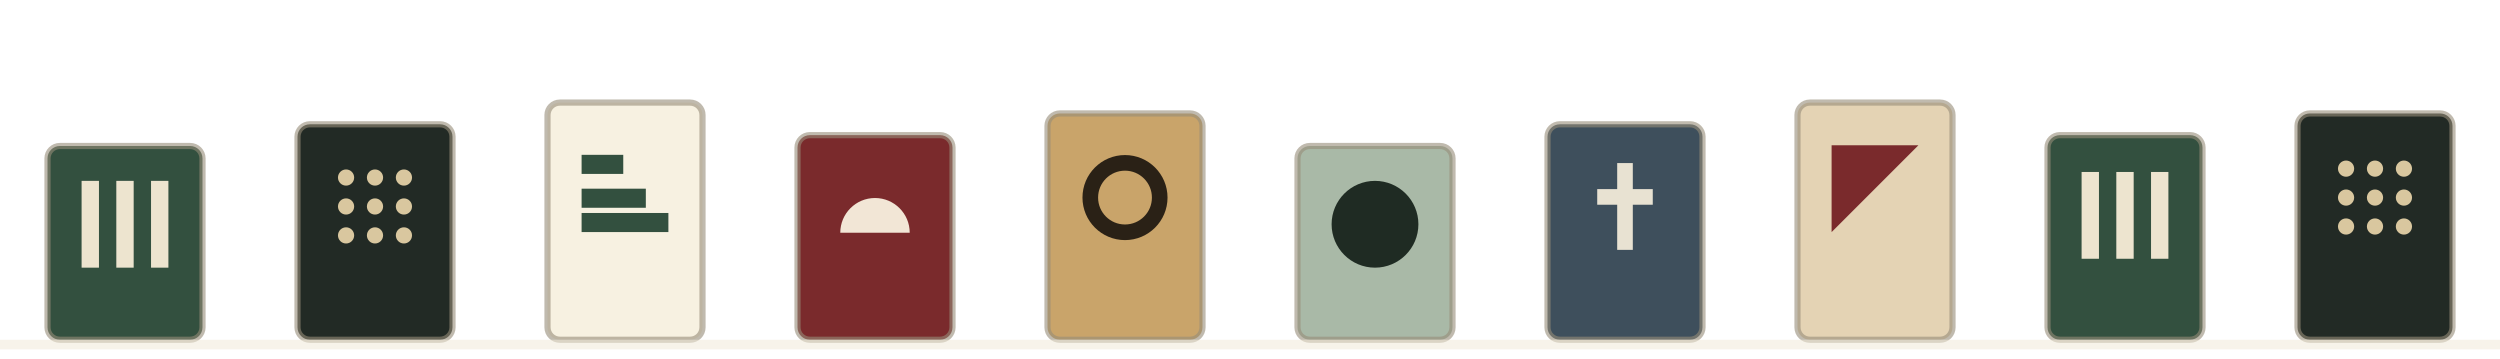
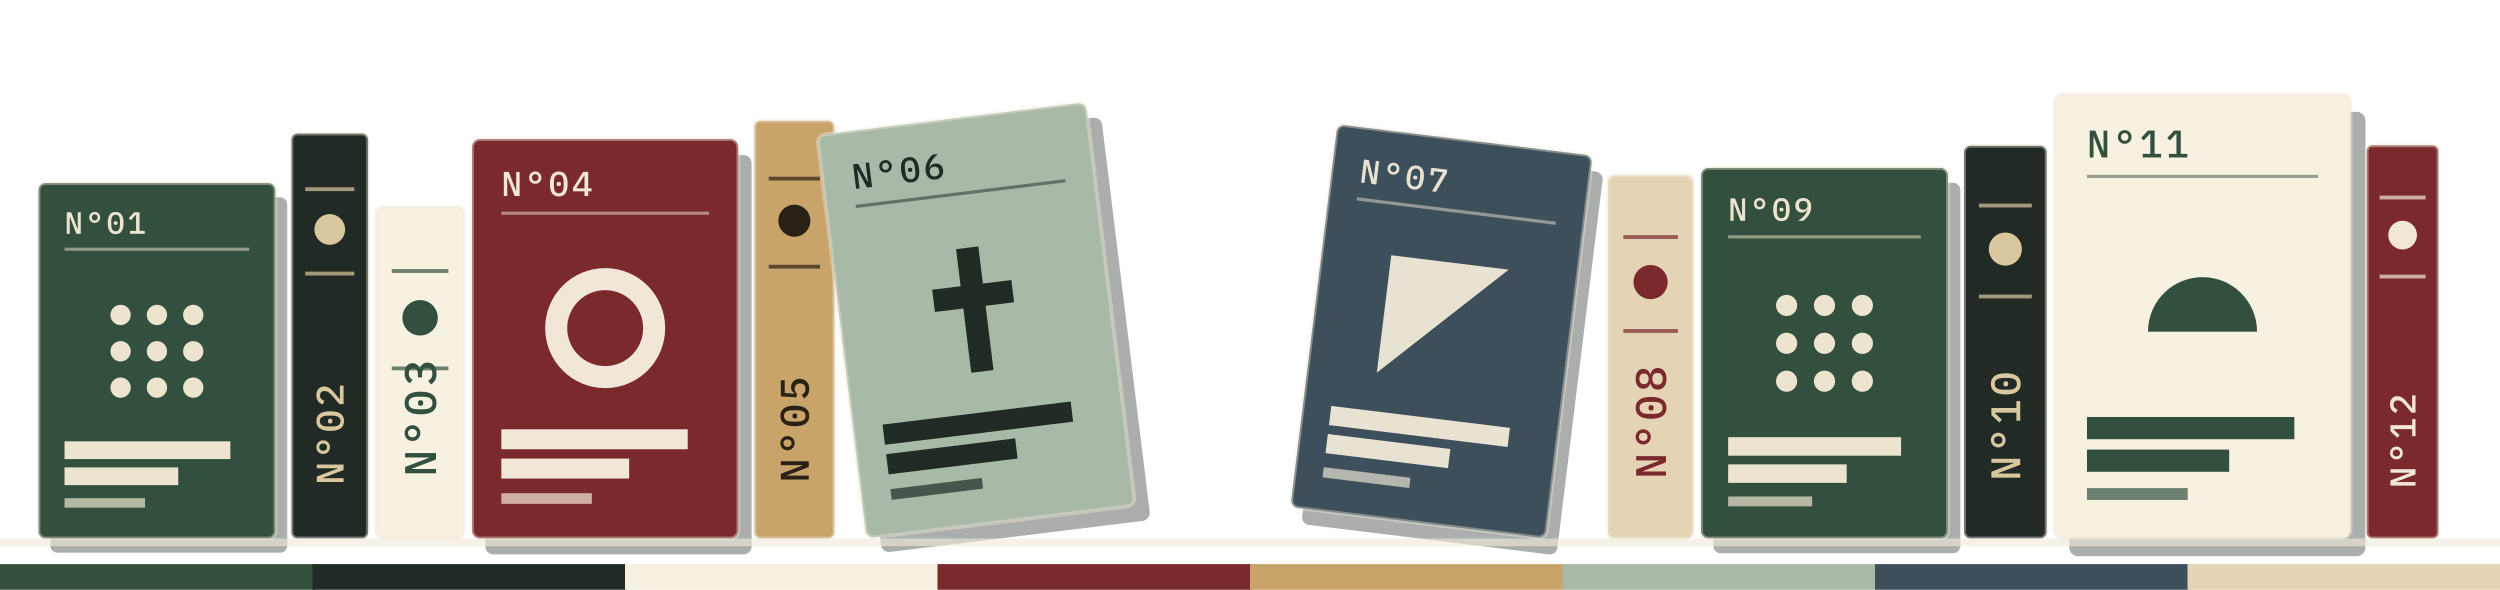
- <svg xmlns="http://www.w3.org/2000/svg" viewBox="0 0 390 56" preserveAspectRatio="xMidYMax meet">
-   <rect x="7.41" y="22.775" width="24.18" height="30.225" rx="1.934" fill="#33503f" stroke="rgba(150,140,120,0.6)" stroke-width="0.967" />
-   <rect x="12.729" y="28.215" width="2.708" height="13.540" fill="#ede4cf" />
-   <rect x="18.145" y="28.215" width="2.708" height="13.540" fill="#ede4cf" />
-   <rect x="23.562" y="28.215" width="2.708" height="13.540" fill="#ede4cf" />
-   <rect x="46.41" y="19.389" width="24.18" height="33.610" rx="1.934" fill="#222a25" stroke="rgba(150,140,120,0.6)" stroke-width="0.967" />
-   <circle cx="53.986" cy="27.696" r="1.263" fill="#d9c79f" />
-   <circle cx="53.986" cy="32.210" r="1.263" fill="#d9c79f" />
-   <circle cx="53.986" cy="36.723" r="1.263" fill="#d9c79f" />
-   <circle cx="58.5" cy="27.696" r="1.263" fill="#d9c79f" />
-   <circle cx="58.5" cy="32.210" r="1.263" fill="#d9c79f" />
-   <circle cx="58.5" cy="36.723" r="1.263" fill="#d9c79f" />
-   <circle cx="63.013" cy="27.696" r="1.263" fill="#d9c79f" />
-   <circle cx="63.013" cy="32.210" r="1.263" fill="#d9c79f" />
-   <circle cx="63.013" cy="36.723" r="1.263" fill="#d9c79f" />
-   <rect x="85.41" y="16.004" width="24.18" height="36.995" rx="1.934" fill="#f7f1e1" stroke="rgba(150,140,120,0.6)" stroke-width="0.967" />
-   <rect x="90.729" y="33.225" width="13.540" height="2.978" fill="#33503f" />
-   <rect x="90.729" y="29.434" width="10.020" height="2.978" fill="#33503f" />
-   <rect x="90.729" y="24.153" width="6.499" height="2.978" fill="#33503f" />
-   <rect x="124.41" y="21.082" width="24.18" height="31.917" rx="1.934" fill="#7a2a2c" stroke="rgba(150,140,120,0.6)" stroke-width="0.967" />
-   <path d="M131.083 36.306A5.416 5.416 0 0 1 141.916 36.306Z" fill="#f2e6d6" />
-   <rect x="163.41" y="17.697" width="24.18" height="35.302" rx="1.934" fill="#c9a46a" stroke="rgba(150,140,120,0.6)" stroke-width="0.967" />
-   <circle cx="175.5" cy="30.822" r="5.416" fill="none" stroke="#2a2116" stroke-width="2.437" />
-   <rect x="202.41" y="22.775" width="24.18" height="30.225" rx="1.934" fill="#a9b9a7" stroke="rgba(150,140,120,0.6)" stroke-width="0.967" />
-   <circle cx="214.5" cy="34.985" r="6.770" fill="#1f2b23" />
-   <rect x="241.41" y="19.389" width="24.18" height="33.610" rx="1.934" fill="#3e4f5c" stroke="rgba(150,140,120,0.6)" stroke-width="0.967" />
-   <rect x="252.281" y="25.439" width="2.437" height="13.540" fill="#e8e2d2" />
-   <rect x="249.166" y="29.501" width="8.666" height="2.437" fill="#e8e2d2" />
-   <rect x="280.41" y="16.004" width="24.18" height="36.995" rx="1.934" fill="#e4d3b4" stroke="rgba(150,140,120,0.6)" stroke-width="0.967" />
-   <path d="M285.729 22.663H299.270L285.729 36.204Z" fill="#7a2a2c" />
-   <rect x="319.41" y="21.082" width="24.18" height="31.917" rx="1.934" fill="#33503f" stroke="rgba(150,140,120,0.6)" stroke-width="0.967" />
-   <rect x="324.729" y="26.827" width="2.708" height="13.540" fill="#ede4cf" />
-   <rect x="330.145" y="26.827" width="2.708" height="13.540" fill="#ede4cf" />
-   <rect x="335.562" y="26.827" width="2.708" height="13.540" fill="#ede4cf" />
-   <rect x="358.41" y="17.697" width="24.18" height="35.302" rx="1.934" fill="#222a25" stroke="rgba(150,140,120,0.6)" stroke-width="0.967" />
-   <circle cx="365.986" cy="26.308" r="1.263" fill="#d9c79f" />
-   <circle cx="365.986" cy="30.822" r="1.263" fill="#d9c79f" />
-   <circle cx="365.986" cy="35.335" r="1.263" fill="#d9c79f" />
-   <circle cx="370.5" cy="26.308" r="1.263" fill="#d9c79f" />
-   <circle cx="370.5" cy="30.822" r="1.263" fill="#d9c79f" />
-   <circle cx="370.5" cy="35.335" r="1.263" fill="#d9c79f" />
-   <circle cx="375.013" cy="26.308" r="1.263" fill="#d9c79f" />
-   <circle cx="375.013" cy="30.822" r="1.263" fill="#d9c79f" />
-   <circle cx="375.013" cy="35.335" r="1.263" fill="#d9c79f" />
-   <rect x="0" y="53" width="390" height="1.5" fill="#F1EAD9" opacity="0.55" />
+ <svg xmlns="http://www.w3.org/2000/svg" viewBox="0 0 390 92" preserveAspectRatio="xMidYMax meet">
+   <g>
+     <rect x="7.848" y="30.776" width="36.960" height="55.441" rx="1.108" fill="#0E1611" opacity="0.35" />
+     <rect x="6" y="28.558" width="36.960" height="55.441" rx="1.108" fill="#33503f" stroke="rgba(241,234,217,0.4)" stroke-width="0.6" />
+     <path d="M11.91 36.47L10.93 33.89L10.88 33.89L10.88 36.47L10.41 36.47L10.41 33.11L11.10 33.11L12.09 35.69L12.13 35.69L12.13 33.11L12.60 33.11L12.60 36.47L11.91 36.47M14.77 34.77Q14.59 34.77 14.44 34.70Q14.28 34.64 14.16 34.52Q14.05 34.41 13.98 34.25Q13.92 34.09 13.92 33.91Q13.92 33.73 13.98 33.57Q14.05 33.42 14.16 33.30Q14.28 33.19 14.44 33.12Q14.59 33.06 14.77 33.06Q14.95 33.06 15.11 33.12Q15.26 33.19 15.38 33.30Q15.50 33.42 15.56 33.57Q15.63 33.73 15.63 33.91Q15.63 34.09 15.56 34.25Q15.50 34.41 15.38 34.52Q15.26 34.64 15.11 34.70Q14.95 34.77 14.77 34.77M14.77 34.40Q14.98 34.40 15.11 34.26Q15.23 34.12 15.23 33.91Q15.23 33.71 15.11 33.57Q14.98 33.43 14.77 33.43Q14.57 33.43 14.44 33.57Q14.32 33.71 14.32 33.91Q14.32 34.12 14.44 34.26Q14.57 34.40 14.77 34.40M18.04 36.53Q17.72 36.53 17.49 36.41Q17.26 36.29 17.11 36.07Q16.96 35.85 16.88 35.53Q16.81 35.20 16.81 34.79Q16.81 34.38 16.88 34.06Q16.96 33.73 17.11 33.51Q17.26 33.29 17.49 33.17Q17.72 33.06 18.04 33.06Q18.36 33.06 18.59 33.17Q18.83 33.29 18.98 33.51Q19.13 33.73 19.20 34.06Q19.27 34.38 19.27 34.79Q19.27 35.20 19.20 35.53Q19.13 35.85 18.98 36.07Q18.83 36.29 18.59 36.41Q18.36 36.53 18.04 36.53M18.04 36.08Q18.41 36.08 18.56 35.81Q18.72 35.54 18.72 35.08L18.72 34.50Q18.72 34.04 18.56 33.77Q18.41 33.50 18.04 33.50Q17.86 33.50 17.73 33.57Q17.60 33.64 17.52 33.77Q17.44 33.90 17.40 34.09Q17.36 34.27 17.36 34.50L17.36 35.08Q17.36 35.31 17.40 35.50Q17.44 35.68 17.52 35.81Q17.60 35.94 17.73 36.01Q17.86 36.08 18.04 36.08M18.04 35.07Q17.87 35.07 17.81 35.01Q17.74 34.94 17.74 34.84L17.74 34.74Q17.74 34.64 17.81 34.58Q17.87 34.51 18.04 34.51Q18.21 34.51 18.27 34.58Q18.34 34.64 18.34 34.74L18.34 34.84Q18.34 34.94 18.27 35.01Q18.21 35.07 18.04 35.07M22.58 36.47L20.29 36.47L20.29 36.02L21.23 36.02L21.23 33.51L21.19 33.51L20.42 34.34L20.08 34.04L20.94 33.11L21.77 33.11L21.77 36.02L22.58 36.02" fill="#ede4cf" />
+     <rect x="10.065" y="38.630" width="28.829" height="0.5" fill="#ede4cf" opacity="0.5" />
+     <circle cx="18.813" cy="49.133" r="1.586" fill="#ede4cf" />
+     <circle cx="18.813" cy="54.800" r="1.586" fill="#ede4cf" />
+     <circle cx="18.813" cy="60.468" r="1.586" fill="#ede4cf" />
+     <circle cx="24.480" cy="49.133" r="1.586" fill="#ede4cf" />
+     <circle cx="24.480" cy="54.800" r="1.586" fill="#ede4cf" />
+     <circle cx="24.480" cy="60.468" r="1.586" fill="#ede4cf" />
+     <circle cx="30.147" cy="49.133" r="1.586" fill="#ede4cf" />
+     <circle cx="30.147" cy="54.800" r="1.586" fill="#ede4cf" />
+     <circle cx="30.147" cy="60.468" r="1.586" fill="#ede4cf" />
+     <rect x="10.065" y="68.846" width="25.872" height="2.772" fill="#ede4cf" />
+     <rect x="10.065" y="72.911" width="17.741" height="2.772" fill="#ede4cf" />
+     <rect x="10.065" y="77.716" width="12.566" height="1.478" fill="#ede4cf" opacity="0.7" />
+   </g>
+   <rect x="45.460" y="20.836" width="11.967" height="63.163" rx="0.957" fill="#222a25" stroke="rgba(241,234,217,0.4)" stroke-width="0.6" />
+   <rect x="47.615" y="29.213" width="7.658" height="0.6" fill="#d9c79f" opacity="0.7" />
+   <circle cx="51.444" cy="35.795" r="2.393" fill="#d9c79f" />
+   <rect x="47.615" y="42.376" width="7.658" height="0.6" fill="#d9c79f" opacity="0.7" />
+   <path d="M2.30 0L1.07-3.21L1.02-3.21L1.02 0L0.43 0L0.43-4.18L1.29-4.18L2.52-0.96L2.57-0.96L2.57-4.18L3.16-4.18L3.16 0L2.30 0M5.86-2.12Q5.64-2.12 5.44-2.20Q5.25-2.28 5.10-2.42Q4.96-2.57 4.88-2.76Q4.80-2.96 4.80-3.18Q4.80-3.41 4.88-3.61Q4.96-3.80 5.10-3.94Q5.25-4.09 5.44-4.17Q5.64-4.25 5.86-4.25Q6.09-4.25 6.28-4.17Q6.47-4.09 6.62-3.94Q6.76-3.80 6.85-3.61Q6.93-3.41 6.93-3.18Q6.93-2.96 6.85-2.76Q6.76-2.57 6.62-2.42Q6.47-2.28 6.28-2.20Q6.09-2.12 5.86-2.12M5.86-2.58Q6.12-2.58 6.28-2.75Q6.43-2.93 6.43-3.18Q6.43-3.44 6.28-3.61Q6.12-3.79 5.86-3.79Q5.61-3.79 5.45-3.61Q5.30-3.44 5.30-3.18Q5.30-2.93 5.45-2.75Q5.61-2.58 5.86-2.58M9.93 0.07Q9.54 0.07 9.25-0.07Q8.96-0.22 8.77-0.50Q8.58-0.77 8.49-1.17Q8.40-1.57 8.40-2.09Q8.40-2.60 8.49-3Q8.58-3.40 8.77-3.68Q8.96-3.96 9.25-4.10Q9.54-4.25 9.93-4.25Q10.33-4.25 10.62-4.10Q10.91-3.96 11.10-3.68Q11.29-3.40 11.37-3Q11.46-2.60 11.46-2.09Q11.46-1.57 11.37-1.17Q11.29-0.77 11.10-0.50Q10.91-0.22 10.62-0.07Q10.33 0.07 9.93 0.07M9.93-0.48Q10.39-0.48 10.58-0.82Q10.78-1.15 10.78-1.73L10.78-2.45Q10.78-3.02 10.58-3.36Q10.39-3.70 9.93-3.70Q9.71-3.70 9.54-3.61Q9.38-3.52 9.28-3.36Q9.18-3.20 9.13-2.96Q9.09-2.73 9.09-2.45L9.09-1.73Q9.09-1.44 9.13-1.21Q9.18-0.98 9.28-0.82Q9.38-0.65 9.54-0.57Q9.71-0.48 9.93-0.48M9.93-1.74Q9.72-1.74 9.64-1.82Q9.56-1.90 9.56-2.02L9.56-2.15Q9.56-2.27 9.64-2.36Q9.72-2.44 9.93-2.44Q10.14-2.44 10.22-2.36Q10.30-2.27 10.30-2.15L10.30-2.02Q10.30-1.90 10.22-1.82Q10.14-1.74 9.93-1.74M15.47-0.57L15.47 0L12.58 0L12.58-0.64L13.95-1.83Q14.27-2.12 14.45-2.38Q14.62-2.63 14.62-2.92L14.62-2.99Q14.62-3.31 14.44-3.49Q14.26-3.67 13.92-3.67Q13.58-3.67 13.39-3.48Q13.20-3.30 13.12-3.01L12.53-3.23Q12.59-3.43 12.70-3.61Q12.82-3.79 12.99-3.94Q13.17-4.08 13.41-4.16Q13.65-4.25 13.97-4.25Q14.29-4.25 14.55-4.16Q14.80-4.06 14.98-3.90Q15.15-3.74 15.24-3.52Q15.33-3.29 15.33-3.02Q15.33-2.77 15.26-2.56Q15.18-2.35 15.05-2.15Q14.91-1.96 14.73-1.78Q14.54-1.60 14.32-1.42L13.31-0.57" fill="#d9c79f" transform="translate(53.598 75.622) rotate(-90)" />
+   <rect x="58.628" y="32.310" width="13.811" height="51.689" rx="1.104" fill="#f7f1e1" stroke="rgba(241,234,217,0.4)" stroke-width="0.6" />
+   <rect x="61.114" y="41.978" width="8.839" height="0.6" fill="#33503f" opacity="0.7" />
+   <circle cx="65.533" cy="49.574" r="2.762" fill="#33503f" />
+   <rect x="61.114" y="57.170" width="8.839" height="0.6" fill="#33503f" opacity="0.7" />
+   <path d="M2.65 0L1.24-3.71L1.17-3.71L1.17 0L0.50 0L0.50-4.82L1.49-4.82L2.91-1.11L2.97-1.11L2.97-4.82L3.65-4.82L3.65 0L2.65 0M6.77-2.44Q6.51-2.44 6.28-2.54Q6.06-2.63 5.89-2.80Q5.72-2.96 5.63-3.19Q5.54-3.41 5.54-3.67Q5.54-3.94 5.63-4.16Q5.72-4.39 5.89-4.55Q6.06-4.72 6.28-4.81Q6.51-4.90 6.77-4.90Q7.02-4.90 7.25-4.81Q7.47-4.72 7.64-4.55Q7.80-4.39 7.90-4.16Q8-3.94 8-3.67Q8-3.41 7.90-3.19Q7.80-2.96 7.64-2.80Q7.47-2.63 7.25-2.54Q7.02-2.44 6.77-2.44M6.77-2.98Q7.06-2.98 7.24-3.18Q7.42-3.38 7.42-3.67Q7.42-3.97 7.24-4.17Q7.06-4.37 6.77-4.37Q6.47-4.37 6.29-4.17Q6.11-3.97 6.11-3.67Q6.11-3.38 6.29-3.18Q6.47-2.98 6.77-2.98M11.46 0.08Q11.01 0.08 10.67-0.09Q10.34-0.26 10.12-0.57Q9.90-0.89 9.80-1.35Q9.70-1.82 9.70-2.41Q9.70-3 9.80-3.46Q9.90-3.93 10.12-4.25Q10.34-4.56 10.67-4.73Q11.01-4.90 11.46-4.90Q11.92-4.90 12.25-4.73Q12.59-4.56 12.81-4.25Q13.02-3.93 13.13-3.46Q13.23-3 13.23-2.41Q13.23-1.82 13.13-1.35Q13.02-0.89 12.81-0.57Q12.59-0.26 12.25-0.09Q11.92 0.08 11.46 0.08M11.46-0.55Q11.99-0.55 12.21-0.94Q12.44-1.33 12.44-2L12.44-2.82Q12.44-3.49 12.21-3.88Q11.99-4.27 11.46-4.27Q11.20-4.27 11.01-4.17Q10.83-4.07 10.71-3.88Q10.59-3.69 10.54-3.42Q10.49-3.16 10.49-2.82L10.49-2Q10.49-1.66 10.54-1.40Q10.59-1.13 10.71-0.94Q10.83-0.75 11.01-0.65Q11.20-0.55 11.46-0.55M11.46-2Q11.22-2 11.13-2.10Q11.04-2.20 11.04-2.33L11.04-2.49Q11.04-2.62 11.13-2.72Q11.22-2.82 11.46-2.82Q11.70-2.82 11.80-2.72Q11.89-2.62 11.89-2.49L11.89-2.33Q11.89-2.20 11.80-2.10Q11.70-2 11.46-2M15.46-2.83L15.96-2.83Q16.42-2.83 16.65-3.03Q16.87-3.22 16.87-3.52L16.87-3.57Q16.87-3.90 16.65-4.08Q16.44-4.25 16.07-4.25Q15.72-4.25 15.47-4.09Q15.23-3.94 15.06-3.66L14.54-4.11Q14.65-4.27 14.79-4.41Q14.94-4.56 15.12-4.66Q15.31-4.77 15.55-4.84Q15.79-4.90 16.10-4.90Q16.44-4.90 16.73-4.82Q17.02-4.74 17.23-4.57Q17.44-4.41 17.56-4.18Q17.68-3.95 17.68-3.66Q17.68-3.43 17.61-3.25Q17.53-3.06 17.41-2.92Q17.28-2.78 17.11-2.69Q16.93-2.60 16.74-2.56L16.74-2.52Q16.95-2.48 17.13-2.39Q17.32-2.29 17.46-2.14Q17.61-2 17.69-1.79Q17.77-1.59 17.77-1.33Q17.77-1.01 17.65-0.75Q17.53-0.49 17.29-0.30Q17.06-0.12 16.74-0.02Q16.41 0.08 16.01 0.08Q15.68 0.08 15.42 0.01Q15.16-0.06 14.96-0.18Q14.76-0.30 14.61-0.46Q14.46-0.61 14.35-0.78L14.92-1.22Q15.10-0.93 15.35-0.75Q15.59-0.57 16.02-0.57Q16.48-0.57 16.72-0.78Q16.96-0.99 16.96-1.36L16.96-1.42Q16.96-1.79 16.71-1.99Q16.46-2.18 15.98-2.18L15.46-2.18" fill="#33503f" transform="translate(68.019 74.332) rotate(-90)" />
+   <g>
+     <rect x="75.716" y="24.188" width="41.535" height="62.303" rx="1.246" fill="#0E1611" opacity="0.35" />
+     <rect x="73.639" y="21.696" width="41.535" height="62.303" rx="1.246" fill="#7a2a2c" stroke="rgba(241,234,217,0.4)" stroke-width="0.6" />
+     <path d="M80.28 30.58L79.17 27.69L79.13 27.69L79.13 30.58L78.60 30.58L78.60 26.82L79.37 26.82L80.48 29.72L80.53 29.72L80.53 26.82L81.06 26.82L81.06 30.58L80.28 30.58M83.50 28.67Q83.29 28.67 83.12 28.60Q82.94 28.53 82.81 28.40Q82.68 28.27 82.61 28.09Q82.54 27.92 82.54 27.71Q82.54 27.51 82.61 27.33Q82.68 27.16 82.81 27.03Q82.94 26.90 83.12 26.82Q83.29 26.75 83.50 26.75Q83.70 26.75 83.88 26.82Q84.05 26.90 84.18 27.03Q84.31 27.16 84.39 27.33Q84.46 27.51 84.46 27.71Q84.46 27.92 84.39 28.09Q84.31 28.27 84.18 28.40Q84.05 28.53 83.88 28.60Q83.70 28.67 83.50 28.67M83.50 28.26Q83.73 28.26 83.87 28.10Q84.01 27.94 84.01 27.71Q84.01 27.48 83.87 27.32Q83.73 27.17 83.50 27.17Q83.27 27.17 83.13 27.32Q82.99 27.48 82.99 27.71Q82.99 27.94 83.13 28.10Q83.27 28.26 83.50 28.26M87.17 30.65Q86.82 30.65 86.55 30.52Q86.29 30.39 86.12 30.14Q85.95 29.89 85.87 29.53Q85.79 29.16 85.79 28.70Q85.79 28.24 85.87 27.88Q85.95 27.51 86.12 27.26Q86.29 27.02 86.55 26.88Q86.82 26.75 87.17 26.75Q87.53 26.75 87.79 26.88Q88.05 27.02 88.22 27.26Q88.39 27.51 88.47 27.88Q88.55 28.24 88.55 28.70Q88.55 29.16 88.47 29.53Q88.39 29.89 88.22 30.14Q88.05 30.39 87.79 30.52Q87.53 30.65 87.17 30.65M87.17 30.15Q87.58 30.15 87.76 29.85Q87.93 29.54 87.93 29.02L87.93 28.38Q87.93 27.86 87.76 27.55Q87.58 27.25 87.17 27.25Q86.97 27.25 86.82 27.33Q86.67 27.40 86.58 27.55Q86.49 27.70 86.45 27.91Q86.41 28.12 86.41 28.38L86.41 29.02Q86.41 29.28 86.45 29.49Q86.49 29.70 86.58 29.85Q86.67 30 86.82 30.07Q86.97 30.15 87.17 30.15M87.17 29.02Q86.98 29.02 86.91 28.94Q86.84 28.87 86.84 28.76L86.84 28.64Q86.84 28.53 86.91 28.46Q86.98 28.38 87.17 28.38Q87.36 28.38 87.43 28.46Q87.51 28.53 87.51 28.64L87.51 28.76Q87.51 28.87 87.43 28.94Q87.36 29.02 87.17 29.02M91.76 30.58L91.18 30.58L91.18 29.85L89.39 29.85L89.39 29.33L90.96 26.82L91.76 26.82L91.76 29.38L92.29 29.38L92.29 29.85L91.76 29.85L91.76 30.58M91.15 27.37L89.90 29.38L91.18 29.38L91.18 27.37" fill="#f2e6d6" />
+     <rect x="78.208" y="33.014" width="32.397" height="0.5" fill="#f2e6d6" opacity="0.5" />
+     <circle cx="94.407" cy="51.186" r="7.642" fill="none" stroke="#f2e6d6" stroke-width="3.439" />
+     <rect x="78.208" y="66.970" width="29.075" height="3.115" fill="#f2e6d6" />
+     <rect x="78.208" y="71.539" width="19.937" height="3.115" fill="#f2e6d6" />
+     <rect x="78.208" y="76.938" width="14.122" height="1.661" fill="#f2e6d6" opacity="0.7" />
+   </g>
+   <rect x="117.674" y="18.820" width="12.490" height="65.179" rx="0.999" fill="#c9a46a" stroke="rgba(241,234,217,0.4)" stroke-width="0.6" />
+   <rect x="119.923" y="27.564" width="7.994" height="0.6" fill="#2a2116" opacity="0.7" />
+   <circle cx="123.920" cy="34.434" r="2.498" fill="#2a2116" />
+   <rect x="119.923" y="41.303" width="7.994" height="0.6" fill="#2a2116" opacity="0.7" />
+   <path d="M2.40 0L1.12-3.35L1.06-3.35L1.06 0L0.45 0L0.45-4.36L1.35-4.36L2.63-1.01L2.69-1.01L2.69-4.36L3.30-4.36L3.30 0L2.40 0M6.12-2.21Q5.88-2.21 5.68-2.30Q5.48-2.38 5.33-2.53Q5.18-2.68 5.09-2.88Q5.01-3.09 5.01-3.32Q5.01-3.56 5.09-3.76Q5.18-3.97 5.33-4.12Q5.48-4.27 5.68-4.35Q5.88-4.43 6.12-4.43Q6.35-4.43 6.55-4.35Q6.76-4.27 6.91-4.12Q7.06-3.97 7.14-3.76Q7.23-3.56 7.23-3.32Q7.23-3.09 7.14-2.88Q7.06-2.68 6.91-2.53Q6.76-2.38 6.55-2.30Q6.35-2.21 6.12-2.21M6.12-2.69Q6.39-2.69 6.55-2.87Q6.71-3.05 6.71-3.32Q6.71-3.59 6.55-3.77Q6.39-3.95 6.12-3.95Q5.85-3.95 5.69-3.77Q5.53-3.59 5.53-3.32Q5.53-3.05 5.69-2.87Q5.85-2.69 6.12-2.69M10.37 0.07Q9.96 0.07 9.65-0.08Q9.35-0.23 9.15-0.52Q8.96-0.81 8.86-1.22Q8.77-1.64 8.77-2.18Q8.77-2.71 8.86-3.13Q8.96-3.55 9.15-3.84Q9.35-4.13 9.65-4.28Q9.96-4.43 10.37-4.43Q10.78-4.43 11.08-4.28Q11.39-4.13 11.58-3.84Q11.78-3.55 11.87-3.13Q11.97-2.71 11.97-2.18Q11.97-1.64 11.87-1.22Q11.78-0.81 11.58-0.52Q11.39-0.23 11.08-0.08Q10.78 0.07 10.37 0.07M10.37-0.50Q10.84-0.50 11.05-0.85Q11.25-1.21 11.25-1.80L11.25-2.55Q11.25-3.15 11.05-3.51Q10.84-3.86 10.37-3.86Q10.13-3.86 9.96-3.77Q9.79-3.68 9.69-3.51Q9.58-3.34 9.53-3.09Q9.49-2.85 9.49-2.55L9.49-1.80Q9.49-1.51 9.53-1.26Q9.58-1.02 9.69-0.85Q9.79-0.68 9.96-0.59Q10.13-0.50 10.37-0.50M10.37-1.81Q10.15-1.81 10.06-1.90Q9.98-1.99 9.98-2.11L9.98-2.25Q9.98-2.37 10.06-2.46Q10.15-2.55 10.37-2.55Q10.59-2.55 10.67-2.46Q10.75-2.37 10.75-2.25L10.75-2.11Q10.75-1.99 10.67-1.90Q10.59-1.81 10.37-1.81M15.93-4.36L15.93-3.75L13.95-3.75L13.84-2.20L13.89-2.20Q14.04-2.46 14.25-2.61Q14.46-2.77 14.83-2.77Q15.11-2.77 15.35-2.67Q15.59-2.58 15.77-2.40Q15.95-2.23 16.05-1.98Q16.16-1.72 16.16-1.41Q16.16-1.08 16.05-0.81Q15.94-0.54 15.74-0.34Q15.54-0.14 15.25-0.03Q14.96 0.07 14.58 0.07Q14.29 0.07 14.06 0.01Q13.83-0.06 13.66-0.17Q13.48-0.27 13.35-0.42Q13.22-0.56 13.12-0.71L13.63-1.11Q13.71-0.98 13.80-0.87Q13.89-0.76 14-0.68Q14.11-0.60 14.26-0.56Q14.41-0.51 14.60-0.51Q15-0.51 15.21-0.73Q15.43-0.96 15.43-1.34L15.43-1.39Q15.43-1.77 15.21-1.98Q15-2.19 14.60-2.19Q14.30-2.19 14.13-2.09Q13.96-1.98 13.84-1.85L13.26-1.93L13.42-4.36" fill="#2a2116" transform="translate(126.168 75.256) rotate(-90)" />
+   <g transform="rotate(-7 135.168 84)">
+     <rect x="137.280" y="23.160" width="42.249" height="63.373" rx="1.267" fill="#0E1611" opacity="0.35" />
+     <rect x="135.168" y="20.626" width="42.249" height="63.373" rx="1.267" fill="#a9b9a7" stroke="rgba(241,234,217,0.4)" stroke-width="0.6" />
+     <path d="M141.92 29.67L140.80 26.72L140.75 26.72L140.75 29.67L140.21 29.67L140.21 25.83L141 25.83L142.13 28.78L142.18 28.78L142.18 25.83L142.72 25.83L142.72 29.67L141.92 29.67M145.20 27.72Q144.99 27.72 144.81 27.65Q144.63 27.57 144.50 27.44Q144.37 27.31 144.29 27.13Q144.22 26.95 144.22 26.75Q144.22 26.54 144.29 26.36Q144.37 26.18 144.50 26.05Q144.63 25.92 144.81 25.84Q144.99 25.77 145.20 25.77Q145.40 25.77 145.58 25.84Q145.76 25.92 145.89 26.05Q146.02 26.18 146.10 26.36Q146.18 26.54 146.18 26.75Q146.18 26.95 146.10 27.13Q146.02 27.31 145.89 27.44Q145.76 27.57 145.58 27.65Q145.40 27.72 145.20 27.72M145.20 27.30Q145.43 27.30 145.58 27.14Q145.72 26.98 145.72 26.75Q145.72 26.51 145.58 26.35Q145.43 26.19 145.20 26.19Q144.96 26.19 144.82 26.35Q144.68 26.51 144.68 26.75Q144.68 26.98 144.82 27.14Q144.96 27.30 145.20 27.30M148.93 29.73Q148.57 29.73 148.30 29.60Q148.04 29.46 147.86 29.21Q147.69 28.96 147.61 28.59Q147.53 28.22 147.53 27.75Q147.53 27.28 147.61 26.91Q147.69 26.54 147.86 26.29Q148.04 26.04 148.30 25.90Q148.57 25.77 148.93 25.77Q149.30 25.77 149.56 25.90Q149.83 26.04 150 26.29Q150.17 26.54 150.26 26.91Q150.34 27.28 150.34 27.75Q150.34 28.22 150.26 28.59Q150.17 28.96 150 29.21Q149.83 29.46 149.56 29.60Q149.30 29.73 148.93 29.73M148.93 29.23Q149.35 29.23 149.53 28.92Q149.71 28.61 149.71 28.08L149.71 27.42Q149.71 26.89 149.53 26.58Q149.35 26.27 148.93 26.27Q148.72 26.27 148.58 26.35Q148.43 26.43 148.33 26.58Q148.24 26.73 148.20 26.95Q148.16 27.16 148.16 27.42L148.16 28.08Q148.16 28.34 148.20 28.56Q148.24 28.77 148.33 28.92Q148.43 29.07 148.58 29.15Q148.72 29.23 148.93 29.23M148.93 28.07Q148.74 28.07 148.67 28Q148.59 27.92 148.59 27.81L148.59 27.69Q148.59 27.58 148.67 27.50Q148.74 27.43 148.93 27.43Q149.13 27.43 149.20 27.50Q149.27 27.58 149.27 27.69L149.27 27.81Q149.27 27.92 149.20 28Q149.13 28.07 148.93 28.07M152.68 29.73Q152.35 29.73 152.10 29.63Q151.85 29.52 151.67 29.33Q151.50 29.13 151.40 28.86Q151.31 28.59 151.31 28.24Q151.31 27.82 151.44 27.45Q151.56 27.09 151.77 26.78Q151.97 26.47 152.22 26.23Q152.46 25.99 152.71 25.83L153.53 25.83Q153.20 26.07 152.94 26.29Q152.67 26.51 152.48 26.74Q152.28 26.97 152.15 27.23Q152.02 27.48 151.95 27.79L151.99 27.81Q152.05 27.69 152.13 27.59Q152.21 27.49 152.32 27.41Q152.43 27.33 152.57 27.29Q152.72 27.25 152.90 27.25Q153.15 27.25 153.35 27.33Q153.56 27.41 153.72 27.57Q153.87 27.72 153.96 27.94Q154.04 28.16 154.04 28.44Q154.04 28.72 153.94 28.96Q153.85 29.20 153.67 29.37Q153.49 29.54 153.24 29.64Q152.99 29.73 152.68 29.73M152.67 29.24Q153.02 29.24 153.22 29.05Q153.41 28.86 153.41 28.51L153.41 28.46Q153.41 28.11 153.22 27.92Q153.02 27.73 152.67 27.73Q152.33 27.73 152.14 27.92Q151.94 28.11 151.94 28.46L151.94 28.51Q151.94 28.86 152.14 29.05Q152.33 29.24 152.67 29.24" fill="#1f2b23" />
+     <rect x="139.815" y="32.138" width="32.954" height="0.5" fill="#1f2b23" opacity="0.5" />
+     <rect x="154.543" y="40.905" width="3.498" height="19.434" fill="#1f2b23" />
+     <rect x="150.073" y="46.736" width="12.438" height="3.498" fill="#1f2b23" />
+     <rect x="139.815" y="66.677" width="29.574" height="3.168" fill="#1f2b23" />
+     <rect x="139.815" y="71.325" width="20.279" height="3.168" fill="#1f2b23" />
+     <rect x="139.815" y="76.817" width="14.364" height="1.689" fill="#1f2b23" opacity="0.7" />
+   </g>
+   <g transform="rotate(7 241.114 84)">
+     <rect x="203.005" y="26.235" width="40.114" height="60.171" rx="1.203" fill="#0E1611" opacity="0.35" />
+     <rect x="201" y="23.828" width="40.114" height="60.171" rx="1.203" fill="#3e4f5c" stroke="rgba(241,234,217,0.4)" stroke-width="0.6" />
+     <path d="M207.42 32.41L206.35 29.61L206.30 29.61L206.30 32.41L205.79 32.41L205.79 28.77L206.54 28.77L207.61 31.57L207.65 31.57L207.65 28.77L208.17 28.77L208.17 32.41L207.42 32.41M210.52 30.57Q210.32 30.57 210.16 30.50Q209.99 30.43 209.86 30.30Q209.74 30.18 209.67 30.01Q209.59 29.84 209.59 29.64Q209.59 29.44 209.67 29.27Q209.74 29.10 209.86 28.98Q209.99 28.85 210.16 28.78Q210.32 28.71 210.52 28.71Q210.72 28.71 210.89 28.78Q211.06 28.85 211.18 28.98Q211.31 29.10 211.38 29.27Q211.45 29.44 211.45 29.64Q211.45 29.84 211.38 30.01Q211.31 30.18 211.18 30.30Q211.06 30.43 210.89 30.50Q210.72 30.57 210.52 30.57M210.52 30.17Q210.75 30.17 210.88 30.01Q211.02 29.86 211.02 29.64Q211.02 29.41 210.88 29.26Q210.75 29.11 210.52 29.11Q210.30 29.11 210.16 29.26Q210.03 29.41 210.03 29.64Q210.03 29.86 210.16 30.01Q210.30 30.17 210.52 30.17M214.07 32.48Q213.73 32.48 213.47 32.35Q213.22 32.22 213.05 31.98Q212.89 31.74 212.81 31.39Q212.73 31.04 212.73 30.59Q212.73 30.15 212.81 29.80Q212.89 29.45 213.05 29.21Q213.22 28.97 213.47 28.84Q213.73 28.71 214.07 28.71Q214.41 28.71 214.67 28.84Q214.92 28.97 215.08 29.21Q215.25 29.45 215.33 29.80Q215.40 30.15 215.40 30.59Q215.40 31.04 215.33 31.39Q215.25 31.74 215.08 31.98Q214.92 32.22 214.67 32.35Q214.41 32.48 214.07 32.48M214.07 32Q214.47 32 214.64 31.70Q214.80 31.41 214.80 30.91L214.80 30.28Q214.80 29.78 214.64 29.49Q214.47 29.19 214.07 29.19Q213.87 29.19 213.73 29.27Q213.59 29.34 213.50 29.49Q213.41 29.63 213.37 29.83Q213.33 30.03 213.33 30.28L213.33 30.91Q213.33 31.16 213.37 31.36Q213.41 31.56 213.50 31.70Q213.59 31.84 213.73 31.92Q213.87 32 214.07 32M214.07 30.90Q213.89 30.90 213.82 30.83Q213.75 30.75 213.75 30.65L213.75 30.54Q213.75 30.43 213.82 30.36Q213.89 30.29 214.07 30.29Q214.25 30.29 214.32 30.36Q214.39 30.43 214.39 30.54L214.39 30.65Q214.39 30.75 214.32 30.83Q214.25 30.90 214.07 30.90M217.55 32.41L216.93 32.41L218.28 29.26L216.86 29.26L216.86 29.93L216.36 29.93L216.36 28.77L218.87 28.77L218.87 29.28" fill="#e8e2d2" />
+     <rect x="205.412" y="34.759" width="31.289" height="0.5" fill="#e8e2d2" opacity="0.5" />
+     <path d="M211.830 43.083H230.283L211.830 61.536Z" fill="#e8e2d2" />
+     <rect x="205.412" y="67.553" width="28.079" height="3.008" fill="#e8e2d2" />
+     <rect x="205.412" y="71.965" width="19.254" height="3.008" fill="#e8e2d2" />
+     <rect x="205.412" y="77.180" width="13.638" height="1.604" fill="#e8e2d2" opacity="0.7" />
+   </g>
+   <rect x="250.834" y="27.358" width="13.317" height="56.641" rx="1.065" fill="#e4d3b4" stroke="rgba(241,234,217,0.4)" stroke-width="0.6" />
+   <rect x="253.231" y="36.681" width="8.523" height="0.6" fill="#7a2a2c" opacity="0.7" />
+   <circle cx="257.493" cy="44.006" r="2.663" fill="#7a2a2c" />
+   <rect x="253.231" y="51.330" width="8.523" height="0.6" fill="#7a2a2c" opacity="0.7" />
+   <path d="M2.56 0L1.19-3.58L1.13-3.58L1.13 0L0.48 0L0.48-4.65L1.44-4.65L2.80-1.07L2.86-1.07L2.86-4.65L3.52-4.65L3.52 0L2.56 0M6.53-2.36Q6.27-2.36 6.06-2.45Q5.84-2.54 5.68-2.70Q5.52-2.86 5.43-3.07Q5.34-3.29 5.34-3.54Q5.34-3.80 5.43-4.01Q5.52-4.23 5.68-4.39Q5.84-4.55 6.06-4.64Q6.27-4.73 6.53-4.73Q6.77-4.73 6.99-4.64Q7.20-4.55 7.36-4.39Q7.52-4.23 7.62-4.01Q7.71-3.80 7.71-3.54Q7.71-3.29 7.62-3.07Q7.52-2.86 7.36-2.70Q7.20-2.54 6.99-2.45Q6.77-2.36 6.53-2.36M6.53-2.87Q6.81-2.87 6.99-3.06Q7.16-3.26 7.16-3.54Q7.16-3.83 6.99-4.02Q6.81-4.22 6.53-4.22Q6.24-4.22 6.07-4.02Q5.89-3.83 5.89-3.54Q5.89-3.26 6.07-3.06Q6.24-2.87 6.53-2.87M11.05 0.08Q10.61 0.08 10.29-0.08Q9.97-0.25 9.76-0.55Q9.55-0.86 9.45-1.31Q9.35-1.75 9.35-2.32Q9.35-2.89 9.45-3.34Q9.55-3.79 9.76-4.10Q9.97-4.40 10.29-4.56Q10.61-4.73 11.05-4.73Q11.49-4.73 11.82-4.56Q12.14-4.40 12.35-4.10Q12.56-3.79 12.66-3.34Q12.76-2.89 12.76-2.32Q12.76-1.75 12.66-1.31Q12.56-0.86 12.35-0.55Q12.14-0.25 11.82-0.08Q11.49 0.08 11.05 0.08M11.05-0.53Q11.56-0.53 11.78-0.91Q11.99-1.29 11.99-1.92L11.99-2.72Q11.99-3.36 11.78-3.74Q11.56-4.12 11.05-4.12Q10.80-4.12 10.62-4.02Q10.44-3.92 10.33-3.74Q10.21-3.56 10.16-3.30Q10.11-3.04 10.11-2.72L10.11-1.92Q10.11-1.60 10.16-1.35Q10.21-1.09 10.33-0.91Q10.44-0.73 10.62-0.63Q10.80-0.53 11.05-0.53M11.05-1.93Q10.82-1.93 10.73-2.02Q10.64-2.12 10.64-2.25L10.64-2.40Q10.64-2.53 10.73-2.62Q10.82-2.72 11.05-2.72Q11.29-2.72 11.38-2.62Q11.47-2.53 11.47-2.40L11.47-2.25Q11.47-2.12 11.38-2.02Q11.29-1.93 11.05-1.93M15.58 0.08Q15.17 0.08 14.86-0.02Q14.54-0.13 14.33-0.31Q14.12-0.49 14.01-0.73Q13.90-0.98 13.90-1.27Q13.90-1.74 14.16-2.02Q14.42-2.30 14.84-2.41L14.84-2.46Q14.48-2.59 14.26-2.86Q14.04-3.14 14.04-3.54Q14.04-4.08 14.44-4.40Q14.84-4.73 15.58-4.73Q16.32-4.73 16.72-4.40Q17.13-4.08 17.13-3.54Q17.13-3.14 16.91-2.86Q16.69-2.59 16.33-2.46L16.33-2.41Q16.75-2.30 17.01-2.02Q17.27-1.74 17.27-1.27Q17.27-0.98 17.16-0.73Q17.05-0.49 16.83-0.31Q16.62-0.13 16.31-0.02Q15.99 0.08 15.58 0.08M15.58-0.51Q16.02-0.51 16.26-0.71Q16.49-0.90 16.49-1.25L16.49-1.39Q16.49-1.74 16.26-1.94Q16.02-2.13 15.58-2.13Q15.14-2.13 14.91-1.94Q14.67-1.74 14.67-1.39L14.67-1.25Q14.67-0.90 14.91-0.71Q15.14-0.51 15.58-0.51M15.58-2.70Q15.98-2.70 16.19-2.88Q16.40-3.06 16.40-3.38L16.40-3.46Q16.40-3.78 16.19-3.96Q15.98-4.14 15.58-4.14Q15.18-4.14 14.97-3.96Q14.76-3.78 14.76-3.46L14.76-3.38Q14.76-3.06 14.97-2.88Q15.18-2.70 15.58-2.70" fill="#7a2a2c" transform="translate(259.890 74.677) rotate(-90)" />
+   <g>
+     <rect x="267.279" y="28.509" width="38.534" height="57.802" rx="1.156" fill="#0E1611" opacity="0.35" />
+     <rect x="265.352" y="26.197" width="38.534" height="57.802" rx="1.156" fill="#33503f" stroke="rgba(241,234,217,0.4)" stroke-width="0.6" />
+     <path d="M271.51 34.44L270.49 31.75L270.44 31.75L270.44 34.44L269.95 34.44L269.95 30.95L270.67 30.95L271.70 33.64L271.75 33.64L271.75 30.95L272.24 30.95L272.24 34.44L271.51 34.44M274.50 32.67Q274.31 32.67 274.15 32.60Q273.98 32.54 273.86 32.42Q273.74 32.29 273.68 32.13Q273.61 31.97 273.61 31.78Q273.61 31.59 273.68 31.43Q273.74 31.26 273.86 31.14Q273.98 31.02 274.15 30.95Q274.31 30.89 274.50 30.89Q274.69 30.89 274.85 30.95Q275.01 31.02 275.13 31.14Q275.25 31.26 275.32 31.43Q275.39 31.59 275.39 31.78Q275.39 31.97 275.32 32.13Q275.25 32.29 275.13 32.42Q275.01 32.54 274.85 32.60Q274.69 32.67 274.50 32.67M274.50 32.28Q274.72 32.28 274.85 32.14Q274.98 31.99 274.98 31.78Q274.98 31.56 274.85 31.42Q274.72 31.27 274.50 31.27Q274.29 31.27 274.15 31.42Q274.02 31.56 274.02 31.78Q274.02 31.99 274.15 32.14Q274.29 32.28 274.50 32.28M277.91 34.50Q277.58 34.50 277.33 34.38Q277.09 34.26 276.93 34.03Q276.77 33.80 276.70 33.46Q276.62 33.13 276.62 32.70Q276.62 32.27 276.70 31.93Q276.77 31.59 276.93 31.36Q277.09 31.13 277.33 31.01Q277.58 30.89 277.91 30.89Q278.24 30.89 278.48 31.01Q278.72 31.13 278.88 31.36Q279.04 31.59 279.11 31.93Q279.19 32.27 279.19 32.70Q279.19 33.13 279.11 33.46Q279.04 33.80 278.88 34.03Q278.72 34.26 278.48 34.38Q278.24 34.50 277.91 34.50M277.91 34.04Q278.29 34.04 278.45 33.76Q278.61 33.48 278.61 33L278.61 32.40Q278.61 31.91 278.45 31.63Q278.29 31.35 277.91 31.35Q277.72 31.35 277.58 31.42Q277.45 31.49 277.36 31.63Q277.28 31.77 277.24 31.96Q277.20 32.15 277.20 32.40L277.20 33Q277.20 33.24 277.24 33.43Q277.28 33.62 277.36 33.76Q277.45 33.90 277.58 33.97Q277.72 34.04 277.91 34.04M277.91 32.99Q277.73 32.99 277.66 32.92Q277.60 32.85 277.60 32.75L277.60 32.64Q277.60 32.54 277.66 32.47Q277.73 32.40 277.91 32.40Q278.08 32.40 278.15 32.47Q278.22 32.54 278.22 32.64L278.22 32.75Q278.22 32.85 278.15 32.92Q278.08 32.99 277.91 32.99M282.55 32.25Q282.55 32.63 282.44 32.97Q282.32 33.30 282.14 33.58Q281.95 33.86 281.72 34.08Q281.50 34.30 281.28 34.44L280.53 34.44Q280.83 34.23 281.07 34.03Q281.31 33.83 281.49 33.62Q281.66 33.41 281.78 33.17Q281.90 32.94 281.97 32.66L281.93 32.65Q281.88 32.75 281.80 32.84Q281.73 32.94 281.63 33.01Q281.53 33.08 281.40 33.12Q281.27 33.16 281.10 33.16Q280.88 33.16 280.69 33.08Q280.50 33.01 280.36 32.86Q280.22 32.72 280.14 32.52Q280.06 32.32 280.06 32.07Q280.06 31.81 280.15 31.59Q280.24 31.37 280.40 31.22Q280.56 31.06 280.79 30.97Q281.02 30.89 281.30 30.89Q281.59 30.89 281.83 30.98Q282.06 31.08 282.22 31.26Q282.38 31.43 282.47 31.68Q282.55 31.93 282.55 32.25M281.31 32.71Q281.62 32.71 281.80 32.54Q281.97 32.37 281.97 32.05L281.97 32Q281.97 31.68 281.80 31.51Q281.62 31.34 281.31 31.34Q280.99 31.34 280.81 31.51Q280.64 31.68 280.64 32L280.64 32.05Q280.64 32.37 280.81 32.54Q280.99 32.71 281.31 32.71" fill="#ede4cf" />
+     <rect x="269.591" y="36.698" width="30.057" height="0.5" fill="#ede4cf" opacity="0.5" />
+     <circle cx="278.711" cy="47.648" r="1.654" fill="#ede4cf" />
+     <circle cx="278.711" cy="53.557" r="1.654" fill="#ede4cf" />
+     <circle cx="278.711" cy="59.466" r="1.654" fill="#ede4cf" />
+     <circle cx="284.619" cy="47.648" r="1.654" fill="#ede4cf" />
+     <circle cx="284.619" cy="53.557" r="1.654" fill="#ede4cf" />
+     <circle cx="284.619" cy="59.466" r="1.654" fill="#ede4cf" />
+     <circle cx="290.528" cy="47.648" r="1.654" fill="#ede4cf" />
+     <circle cx="290.528" cy="53.557" r="1.654" fill="#ede4cf" />
+     <circle cx="290.528" cy="59.466" r="1.654" fill="#ede4cf" />
+     <rect x="269.591" y="68.200" width="26.974" height="2.890" fill="#ede4cf" />
+     <rect x="269.591" y="72.439" width="18.496" height="2.890" fill="#ede4cf" />
+     <rect x="269.591" y="77.449" width="13.101" height="1.541" fill="#ede4cf" opacity="0.7" />
+   </g>
+   <rect x="306.387" y="22.738" width="12.895" height="61.261" rx="1.031" fill="#222a25" stroke="rgba(241,234,217,0.4)" stroke-width="0.6" />
+   <rect x="308.708" y="31.765" width="8.253" height="0.6" fill="#d9c79f" opacity="0.7" />
+   <circle cx="312.835" cy="38.858" r="2.579" fill="#d9c79f" />
+   <rect x="308.708" y="45.951" width="8.253" height="0.6" fill="#d9c79f" opacity="0.7" />
+   <path d="M2.48 0L1.15-3.46L1.10-3.46L1.10 0L0.46 0L0.46-4.50L1.39-4.50L2.71-1.04L2.77-1.04L2.77-4.50L3.40-4.50L3.40 0L2.48 0M6.32-2.28Q6.07-2.28 5.86-2.37Q5.65-2.46 5.50-2.61Q5.35-2.77 5.26-2.98Q5.17-3.19 5.17-3.43Q5.17-3.68 5.26-3.88Q5.35-4.09 5.50-4.25Q5.65-4.40 5.86-4.49Q6.07-4.58 6.32-4.58Q6.56-4.58 6.77-4.49Q6.98-4.40 7.13-4.25Q7.29-4.09 7.38-3.88Q7.47-3.68 7.47-3.43Q7.47-3.19 7.38-2.98Q7.29-2.77 7.13-2.61Q6.98-2.46 6.77-2.37Q6.56-2.28 6.32-2.28M6.32-2.78Q6.60-2.78 6.76-2.97Q6.93-3.15 6.93-3.43Q6.93-3.71 6.76-3.89Q6.60-4.08 6.32-4.08Q6.04-4.08 5.87-3.89Q5.71-3.71 5.71-3.43Q5.71-3.15 5.87-2.97Q6.04-2.78 6.32-2.78M12.41 0L9.34 0L9.34-0.60L10.60-0.60L10.60-3.97L10.55-3.97L9.50-2.86L9.06-3.26L10.21-4.50L11.32-4.50L11.32-0.60L12.41-0.60L12.41 0M15.09 0.08Q14.66 0.08 14.35-0.08Q14.04-0.24 13.83-0.54Q13.63-0.83 13.53-1.26Q13.44-1.70 13.44-2.25Q13.44-2.80 13.53-3.23Q13.63-3.67 13.83-3.97Q14.04-4.26 14.35-4.42Q14.66-4.58 15.09-4.58Q15.51-4.58 15.83-4.42Q16.14-4.26 16.34-3.97Q16.55-3.67 16.64-3.23Q16.74-2.80 16.74-2.25Q16.74-1.70 16.64-1.26Q16.55-0.83 16.34-0.54Q16.14-0.24 15.83-0.08Q15.51 0.08 15.09 0.08M15.09-0.52Q15.58-0.52 15.79-0.88Q16-1.24 16-1.86L16-2.64Q16-3.26 15.79-3.62Q15.58-3.98 15.09-3.98Q14.84-3.98 14.67-3.89Q14.50-3.80 14.39-3.62Q14.28-3.44 14.23-3.19Q14.18-2.95 14.18-2.64L14.18-1.86Q14.18-1.55 14.23-1.31Q14.28-1.06 14.39-0.88Q14.50-0.70 14.67-0.61Q14.84-0.52 15.09-0.52M15.09-1.87Q14.86-1.87 14.78-1.96Q14.69-2.05 14.69-2.18L14.69-2.32Q14.69-2.45 14.78-2.54Q14.86-2.63 15.09-2.63Q15.31-2.63 15.40-2.54Q15.49-2.45 15.49-2.32L15.49-2.18Q15.49-2.05 15.40-1.96Q15.31-1.87 15.09-1.87" fill="#d9c79f" transform="translate(315.156 74.972) rotate(-90)" />
+   <g>
+     <rect x="322.794" y="17.444" width="46.219" height="69.328" rx="1.386" fill="#0E1611" opacity="0.35" />
+     <rect x="320.483" y="14.671" width="46.219" height="69.328" rx="1.386" fill="#f7f1e1" stroke="rgba(241,234,217,0.4)" stroke-width="0.6" />
+     <path d="M327.87 24.56L326.64 21.34L326.59 21.34L326.59 24.56L326 24.56L326 20.37L326.87 20.37L328.10 23.59L328.15 23.59L328.15 20.37L328.74 20.37L328.74 24.56L327.87 24.56M331.46 22.44Q331.23 22.44 331.03 22.35Q330.84 22.27 330.69 22.13Q330.55 21.98 330.47 21.79Q330.39 21.59 330.39 21.37Q330.39 21.14 330.47 20.94Q330.55 20.75 330.69 20.60Q330.84 20.46 331.03 20.38Q331.23 20.30 331.46 20.30Q331.68 20.30 331.87 20.38Q332.07 20.46 332.21 20.60Q332.36 20.75 332.44 20.94Q332.53 21.14 332.53 21.37Q332.53 21.59 332.44 21.79Q332.36 21.98 332.21 22.13Q332.07 22.27 331.87 22.35Q331.68 22.44 331.46 22.44M331.46 21.97Q331.71 21.97 331.87 21.80Q332.03 21.62 332.03 21.37Q332.03 21.11 331.87 20.93Q331.71 20.76 331.46 20.76Q331.20 20.76 331.04 20.93Q330.88 21.11 330.88 21.37Q330.88 21.62 331.04 21.80Q331.20 21.97 331.46 21.97M337.13 24.56L334.27 24.56L334.27 24L335.45 24L335.45 20.86L335.40 20.86L334.42 21.90L334.01 21.53L335.08 20.37L336.12 20.37L336.12 24L337.13 24L337.13 24.56M341.22 24.56L338.35 24.56L338.35 24L339.53 24L339.53 20.86L339.48 20.86L338.51 21.90L338.09 21.53L339.16 20.37L340.20 20.37L340.20 24L341.22 24" fill="#33503f" />
+     <rect x="325.567" y="27.266" width="36.050" height="0.5" fill="#33503f" opacity="0.5" />
+     <path d="M335.088 51.739A8.504 8.504 0 0 1 352.097 51.739Z" fill="#33503f" />
+     <rect x="325.567" y="65.050" width="32.353" height="3.466" fill="#33503f" />
+     <rect x="325.567" y="70.134" width="22.185" height="3.466" fill="#33503f" />
+     <rect x="325.567" y="76.142" width="15.714" height="1.848" fill="#33503f" opacity="0.7" />
+   </g>
+   <rect x="369.202" y="22.671" width="11.204" height="61.328" rx="0.896" fill="#7a2a2c" stroke="rgba(241,234,217,0.4)" stroke-width="0.6" />
+   <rect x="371.219" y="30.514" width="7.170" height="0.6" fill="#f2e6d6" opacity="0.7" />
+   <circle cx="374.804" cy="36.677" r="2.240" fill="#f2e6d6" />
+   <rect x="371.219" y="42.839" width="7.170" height="0.6" fill="#f2e6d6" opacity="0.7" />
+   <path d="M2.15 0L1-3.01L0.95-3.01L0.95 0L0.40 0L0.40-3.91L1.21-3.91L2.36-0.90L2.41-0.90L2.41-3.91L2.96-3.91L2.96 0L2.15 0M5.49-1.98Q5.28-1.98 5.10-2.06Q4.91-2.13 4.78-2.27Q4.64-2.40 4.57-2.59Q4.49-2.77 4.49-2.98Q4.49-3.19 4.57-3.38Q4.64-3.56 4.78-3.69Q4.91-3.83 5.10-3.90Q5.28-3.98 5.49-3.98Q5.70-3.98 5.88-3.90Q6.06-3.83 6.20-3.69Q6.33-3.56 6.41-3.38Q6.49-3.19 6.49-2.98Q6.49-2.77 6.41-2.59Q6.33-2.40 6.20-2.27Q6.06-2.13 5.88-2.06Q5.70-1.98 5.49-1.98M5.49-2.41Q5.73-2.41 5.88-2.58Q6.02-2.74 6.02-2.98Q6.02-3.22 5.88-3.38Q5.73-3.55 5.49-3.55Q5.25-3.55 5.10-3.38Q4.96-3.22 4.96-2.98Q4.96-2.74 5.10-2.58Q5.25-2.41 5.49-2.41M10.78 0L8.11 0L8.11-0.52L9.21-0.52L9.21-3.45L9.17-3.45L8.26-2.48L7.87-2.83L8.87-3.91L9.84-3.91L9.84-0.52L10.78-0.52L10.78 0M14.48-0.53L14.48 0L11.78 0L11.78-0.60L13.06-1.71Q13.36-1.98 13.53-2.22Q13.69-2.46 13.69-2.73L13.69-2.80Q13.69-3.10 13.52-3.27Q13.36-3.43 13.04-3.43Q12.71-3.43 12.54-3.26Q12.36-3.09 12.28-2.82L11.73-3.03Q11.79-3.21 11.89-3.38Q12-3.55 12.17-3.69Q12.33-3.82 12.56-3.90Q12.78-3.98 13.08-3.98Q13.38-3.98 13.62-3.89Q13.86-3.80 14.02-3.65Q14.18-3.50 14.27-3.29Q14.35-3.08 14.35-2.83Q14.35-2.59 14.28-2.39Q14.21-2.20 14.09-2.01Q13.96-1.83 13.79-1.66Q13.61-1.50 13.41-1.33L12.46-0.53" fill="#f2e6d6" transform="translate(376.821 76.156) rotate(-90)" />
+   <rect x="0" y="84" width="390" height="1.2" fill="#F1EAD9" opacity="0.6" />
+   <rect x="0" y="88" width="49.05" height="4" fill="#33503f" />
+   <rect x="48.75" y="88" width="49.05" height="4" fill="#222a25" />
+   <rect x="97.5" y="88" width="49.05" height="4" fill="#f7f1e1" />
+   <rect x="146.25" y="88" width="49.05" height="4" fill="#7a2a2c" />
+   <rect x="195" y="88" width="49.05" height="4" fill="#c9a46a" />
+   <rect x="243.75" y="88" width="49.05" height="4" fill="#a9b9a7" />
+   <rect x="292.5" y="88" width="49.05" height="4" fill="#3e4f5c" />
+   <rect x="341.25" y="88" width="49.05" height="4" fill="#e4d3b4" />
</svg>
